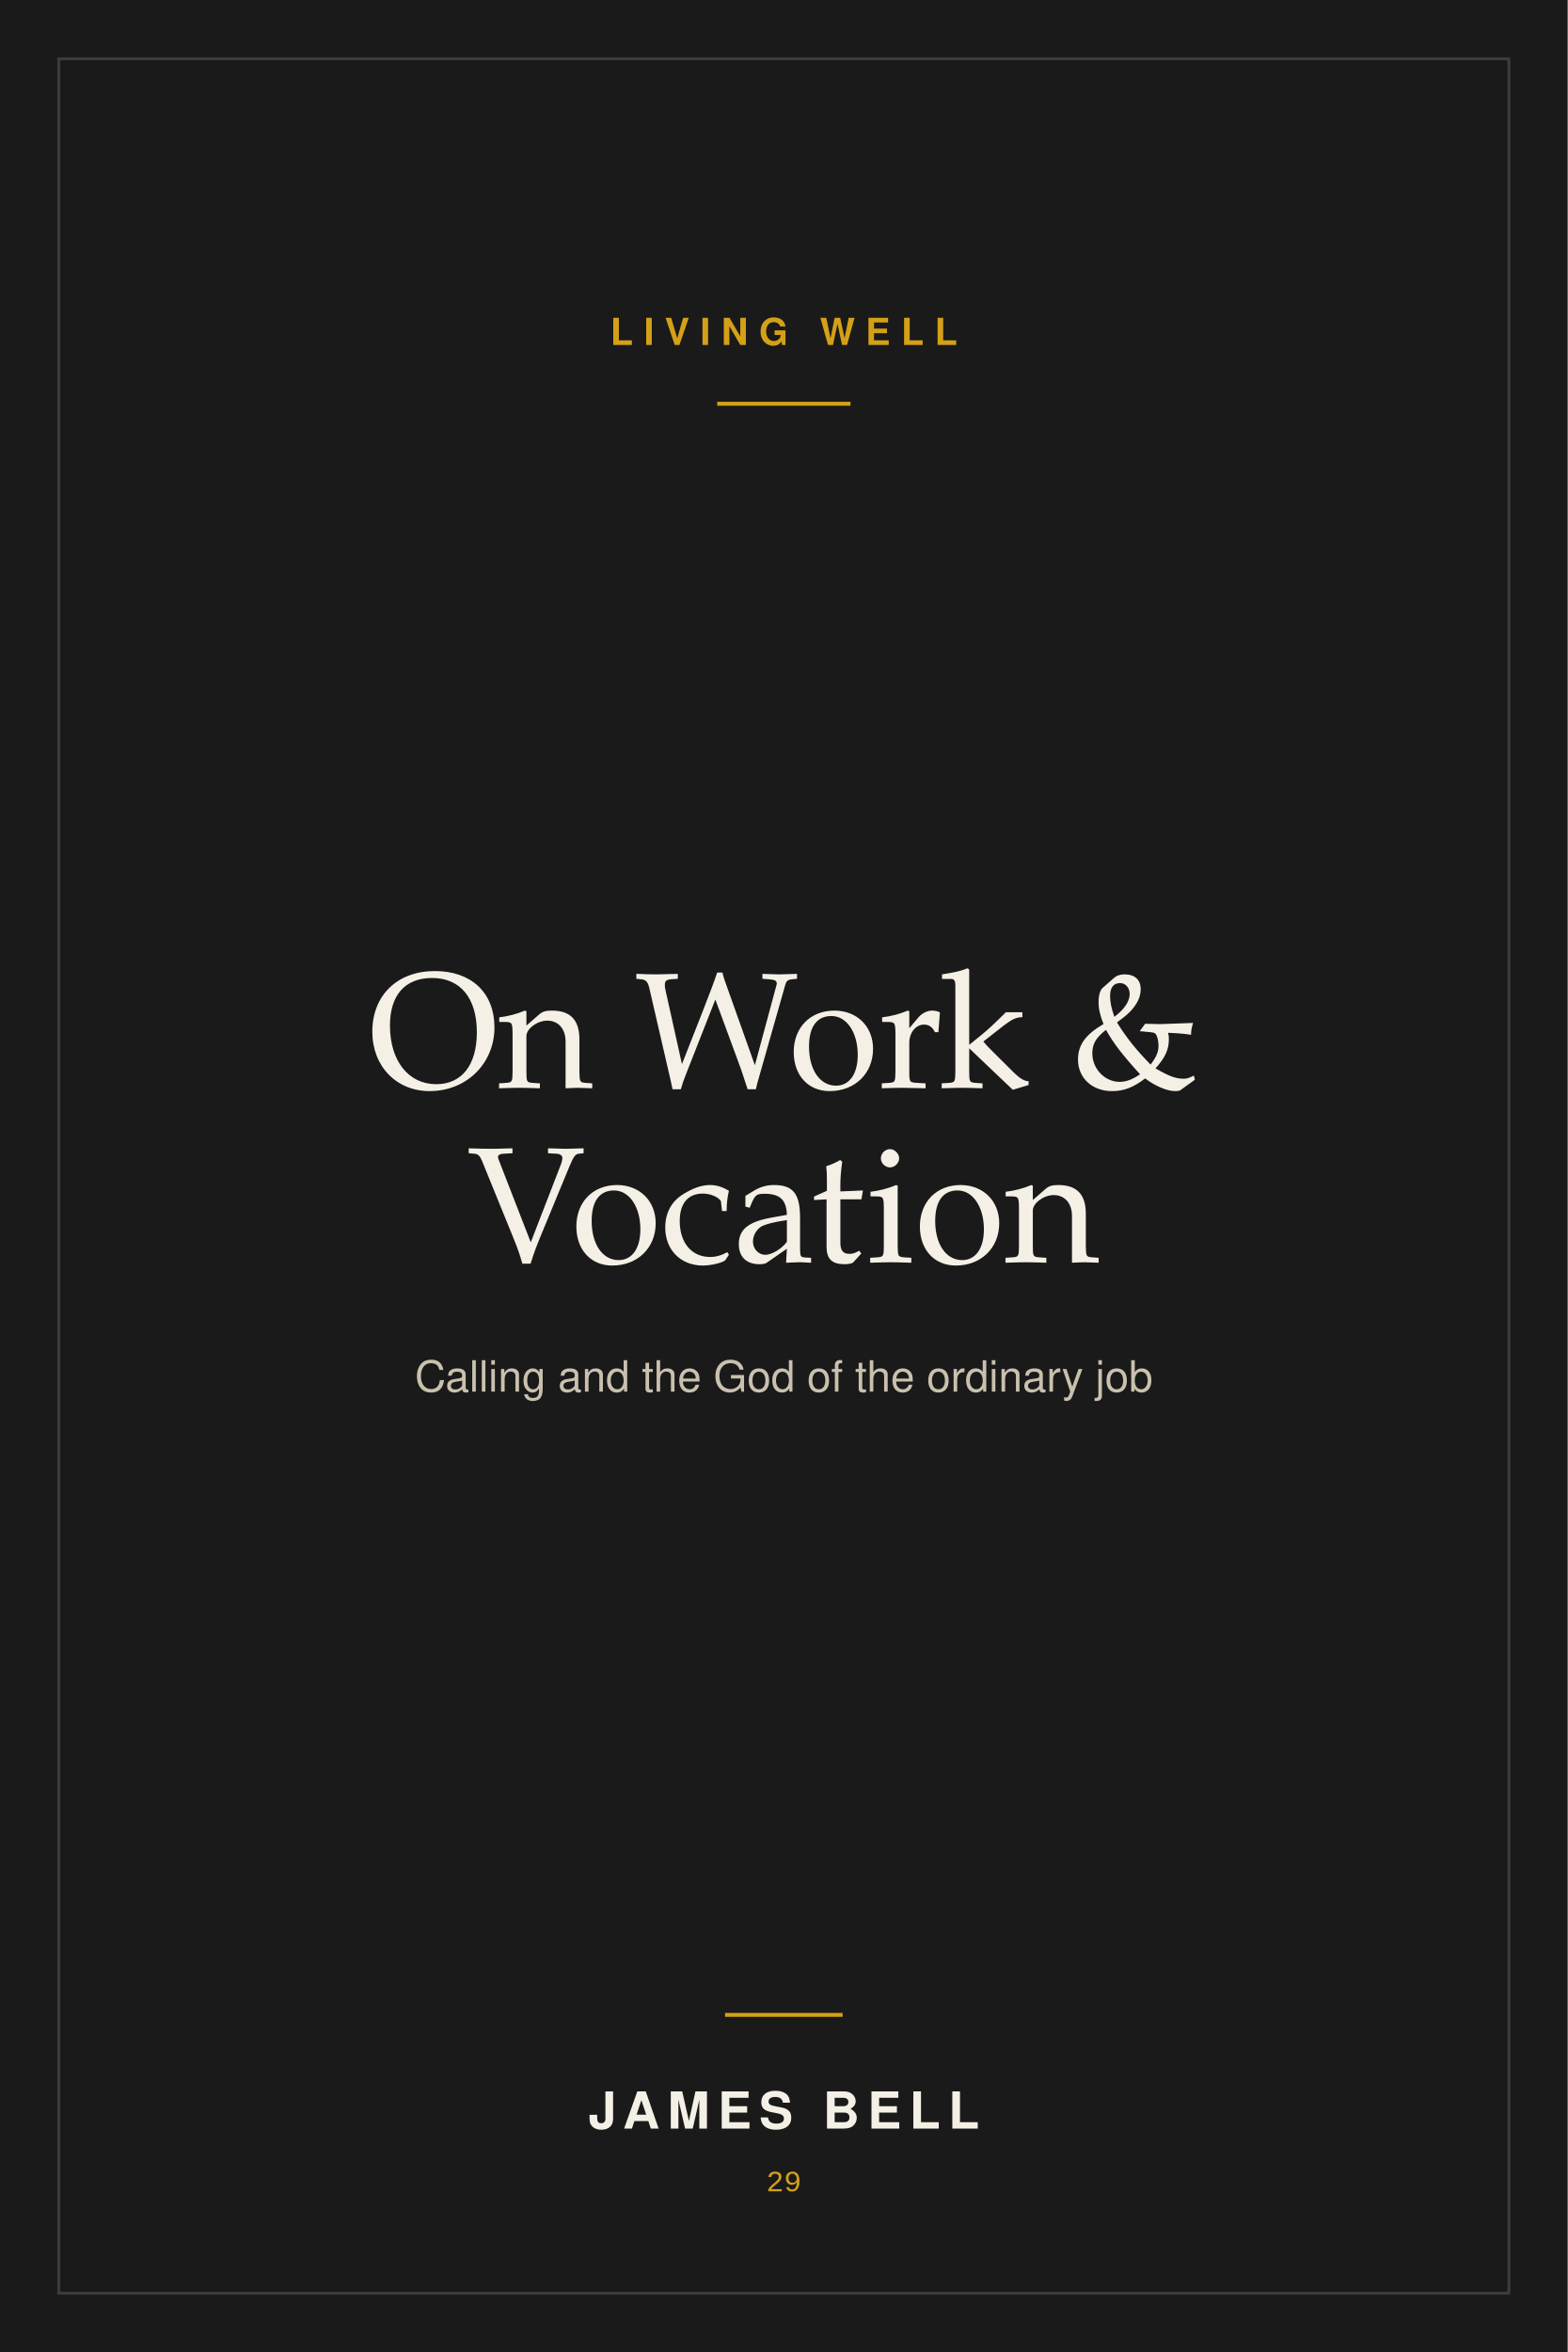
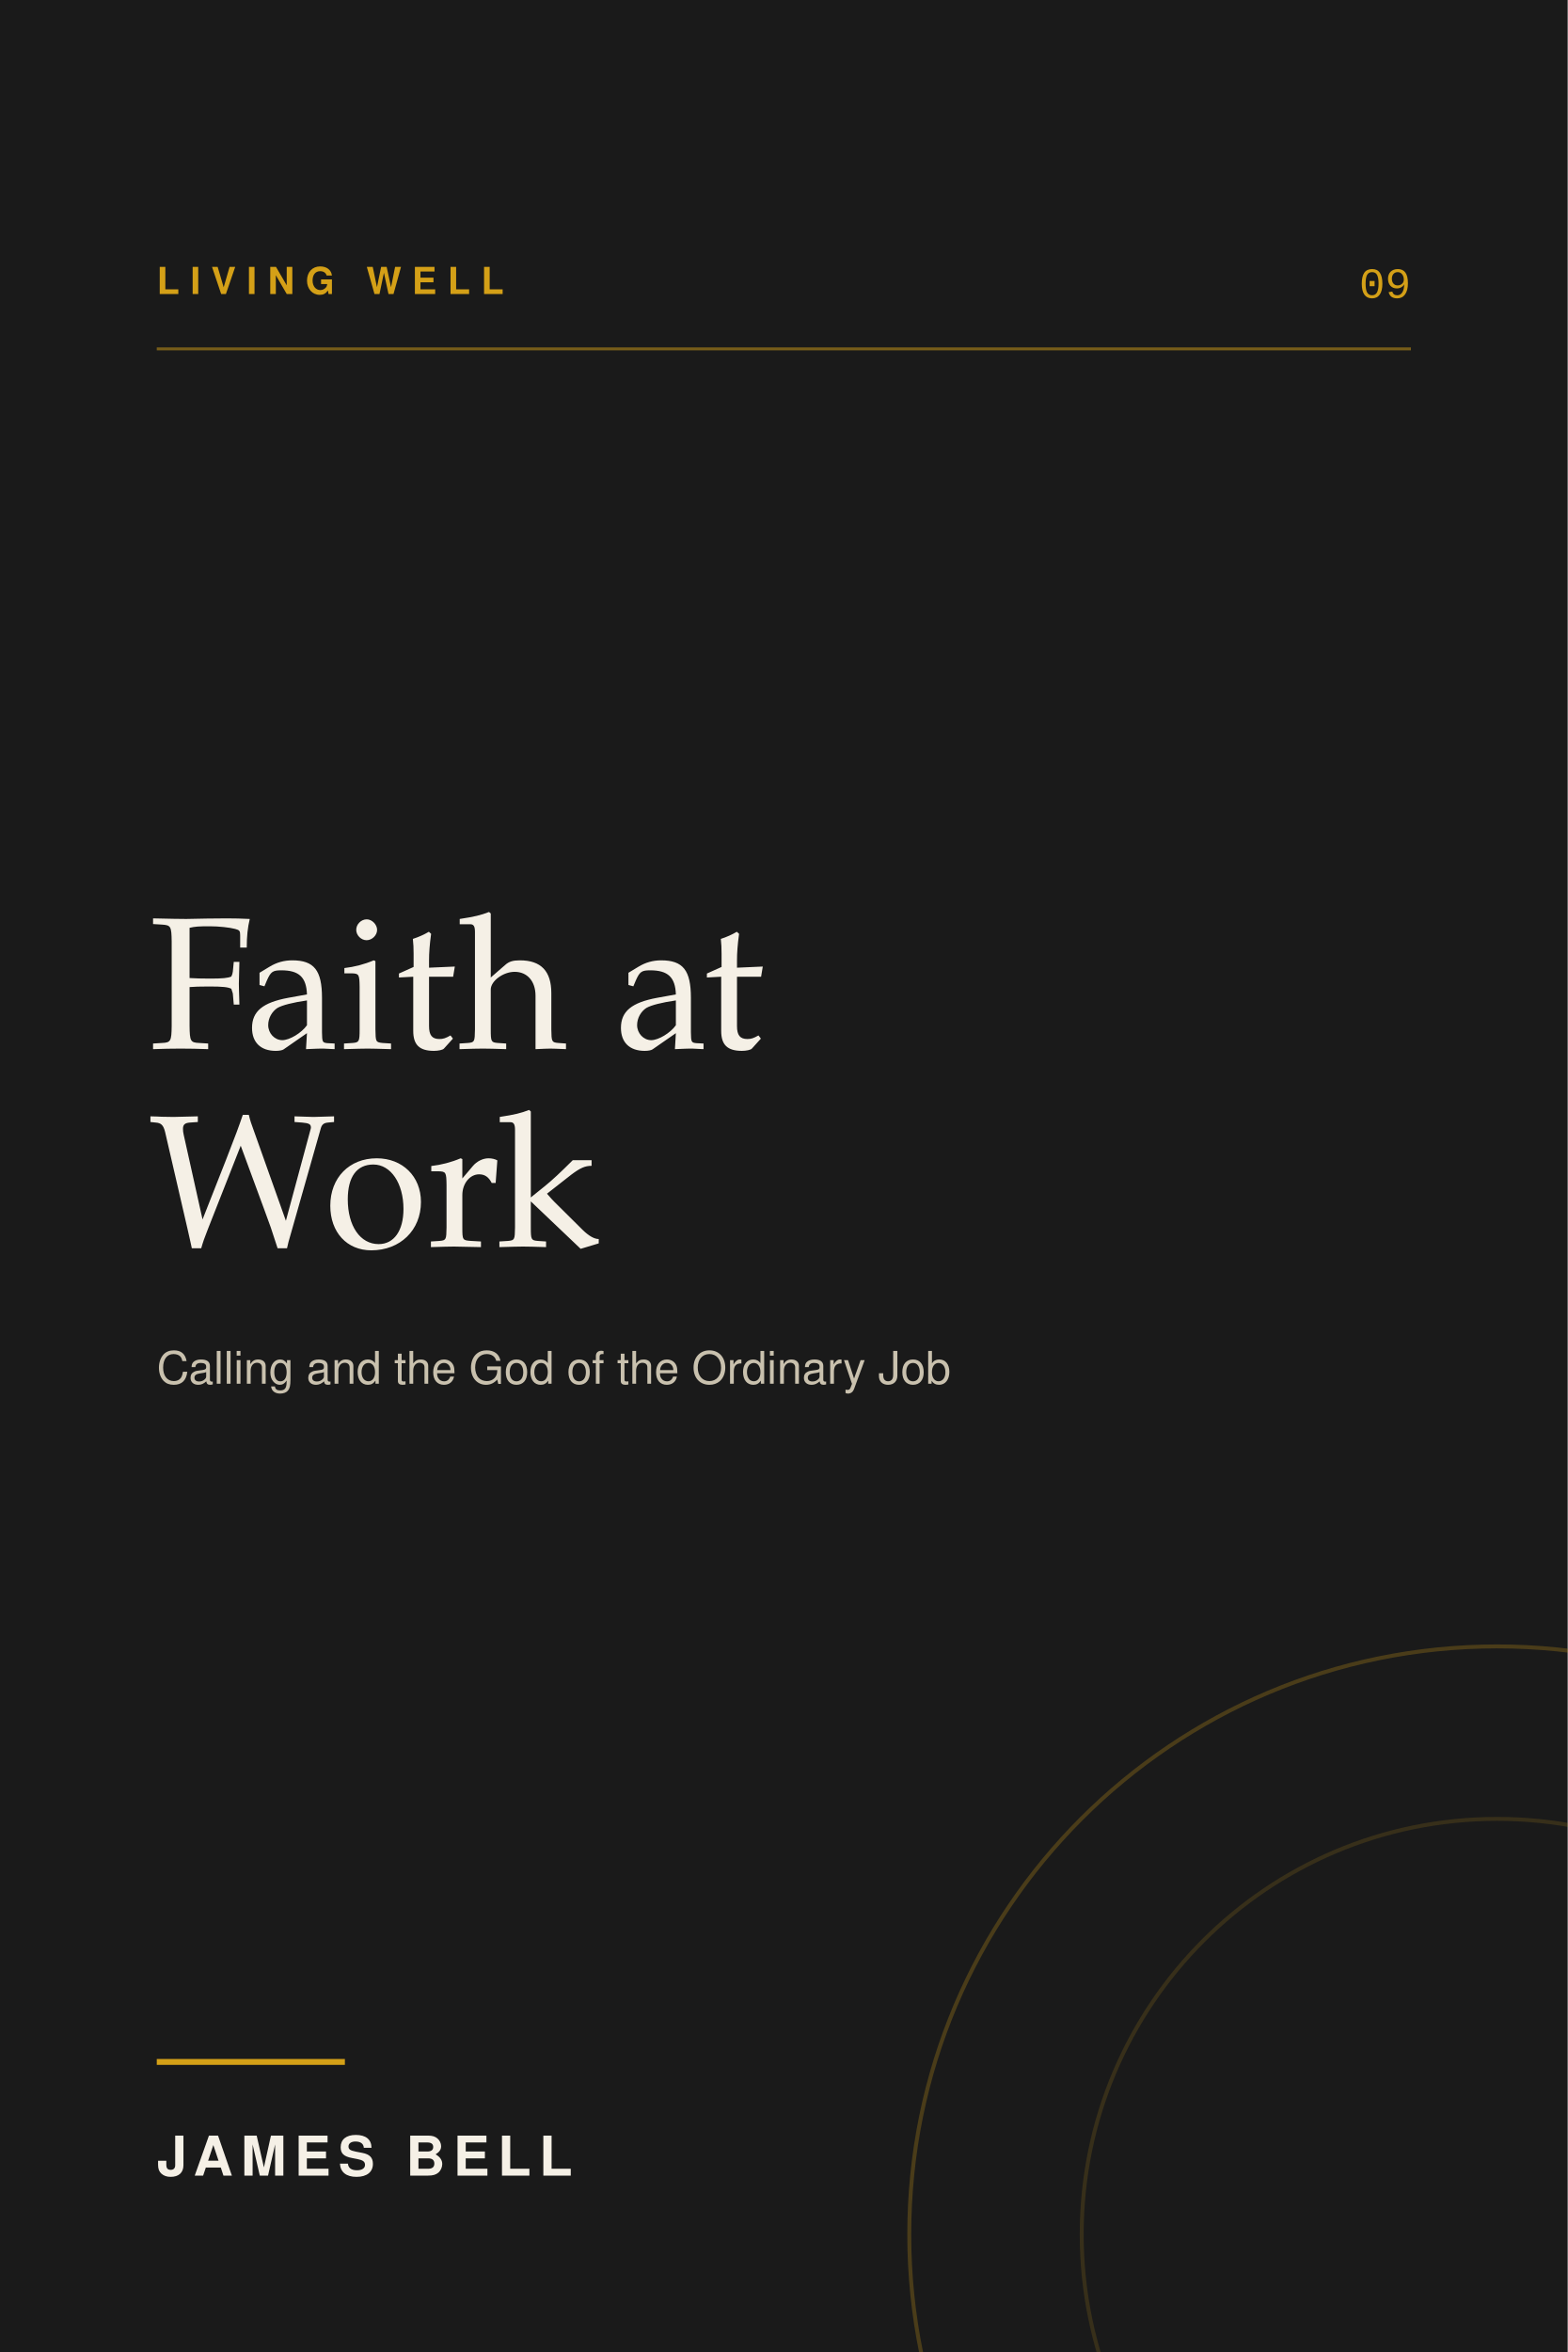
- <svg xmlns="http://www.w3.org/2000/svg" width="800" height="1200" viewBox="0 0 800 1200" role="img" aria-label="On Work &amp; Vocation by James Bell">
+ <svg xmlns="http://www.w3.org/2000/svg" width="800" height="1200" viewBox="0 0 800 1200" role="img" aria-label="Faith at Work by James Bell">
  <rect width="800" height="1200" fill="#1A1A1A" />
-   <rect x="30" y="30" width="740" height="1140" fill="none" stroke="#F5F0E6" stroke-width="1.5" opacity="0.16" />
-   <text x="400" y="176" text-anchor="middle" font-family="Helvetica, Arial, sans-serif" font-size="19" letter-spacing="5.5" font-weight="700" fill="#D4A017">LIVING WELL</text>
-   <line x1="366" y1="206" x2="434" y2="206" stroke="#D4A017" stroke-width="2" />
-   <text x="400" y="555" text-anchor="middle" font-family="Palatino, 'Palatino Linotype', Georgia, serif" font-size="84" fill="#F5F0E6">On Work &amp;</text>
-   <text x="400" y="644" text-anchor="middle" font-family="Palatino, 'Palatino Linotype', Georgia, serif" font-size="84" fill="#F5F0E6">Vocation</text>
-   <text x="400" y="710" text-anchor="middle" font-family="Helvetica, Arial, sans-serif" font-size="22" fill="#C9C1AE">Calling and the God of the ordinary job</text>
-   <line x1="370" y1="1028" x2="430" y2="1028" stroke="#D4A017" stroke-width="2" />
-   <text x="400" y="1086" text-anchor="middle" font-family="Helvetica, Arial, sans-serif" font-size="26" letter-spacing="4" font-weight="700" fill="#F5F0E6">JAMES BELL</text>
-   <text x="400" y="1118" text-anchor="middle" font-family="'JetBrains Mono', 'Courier New', monospace" font-size="15" fill="#D4A017">29</text>
+   <circle cx="764" cy="1140" r="300" fill="none" stroke="#D4A017" stroke-width="2" opacity="0.26" />
+   <circle cx="764" cy="1140" r="212" fill="none" stroke="#D4A017" stroke-width="2" opacity="0.16" />
+   <text x="80" y="150" font-family="Helvetica, Arial, sans-serif" font-size="19" letter-spacing="5.5" font-weight="700" fill="#D4A017">LIVING WELL</text>
+   <text x="720" y="152" text-anchor="end" font-family="'JetBrains Mono', 'Courier New', monospace" font-size="22" fill="#D4A017">09</text>
+   <line x1="80" y1="178" x2="720" y2="178" stroke="#D4A017" stroke-width="1.5" opacity="0.5" />
+   <text x="76" y="535" font-family="Palatino, 'Palatino Linotype', Georgia, serif" font-size="96" fill="#F5F0E6">Faith at</text>
+   <text x="76" y="636" font-family="Palatino, 'Palatino Linotype', Georgia, serif" font-size="96" fill="#F5F0E6">Work</text>
+   <text x="80" y="706" font-family="Helvetica, Arial, sans-serif" font-size="23" fill="#C9C1AE">Calling and the God of the Ordinary Job</text>
+   <line x1="80" y1="1052" x2="176" y2="1052" stroke="#D4A017" stroke-width="3" />
+   <text x="80" y="1110" font-family="Helvetica, Arial, sans-serif" font-size="28" letter-spacing="4" font-weight="700" fill="#F5F0E6">JAMES BELL</text>
</svg>
